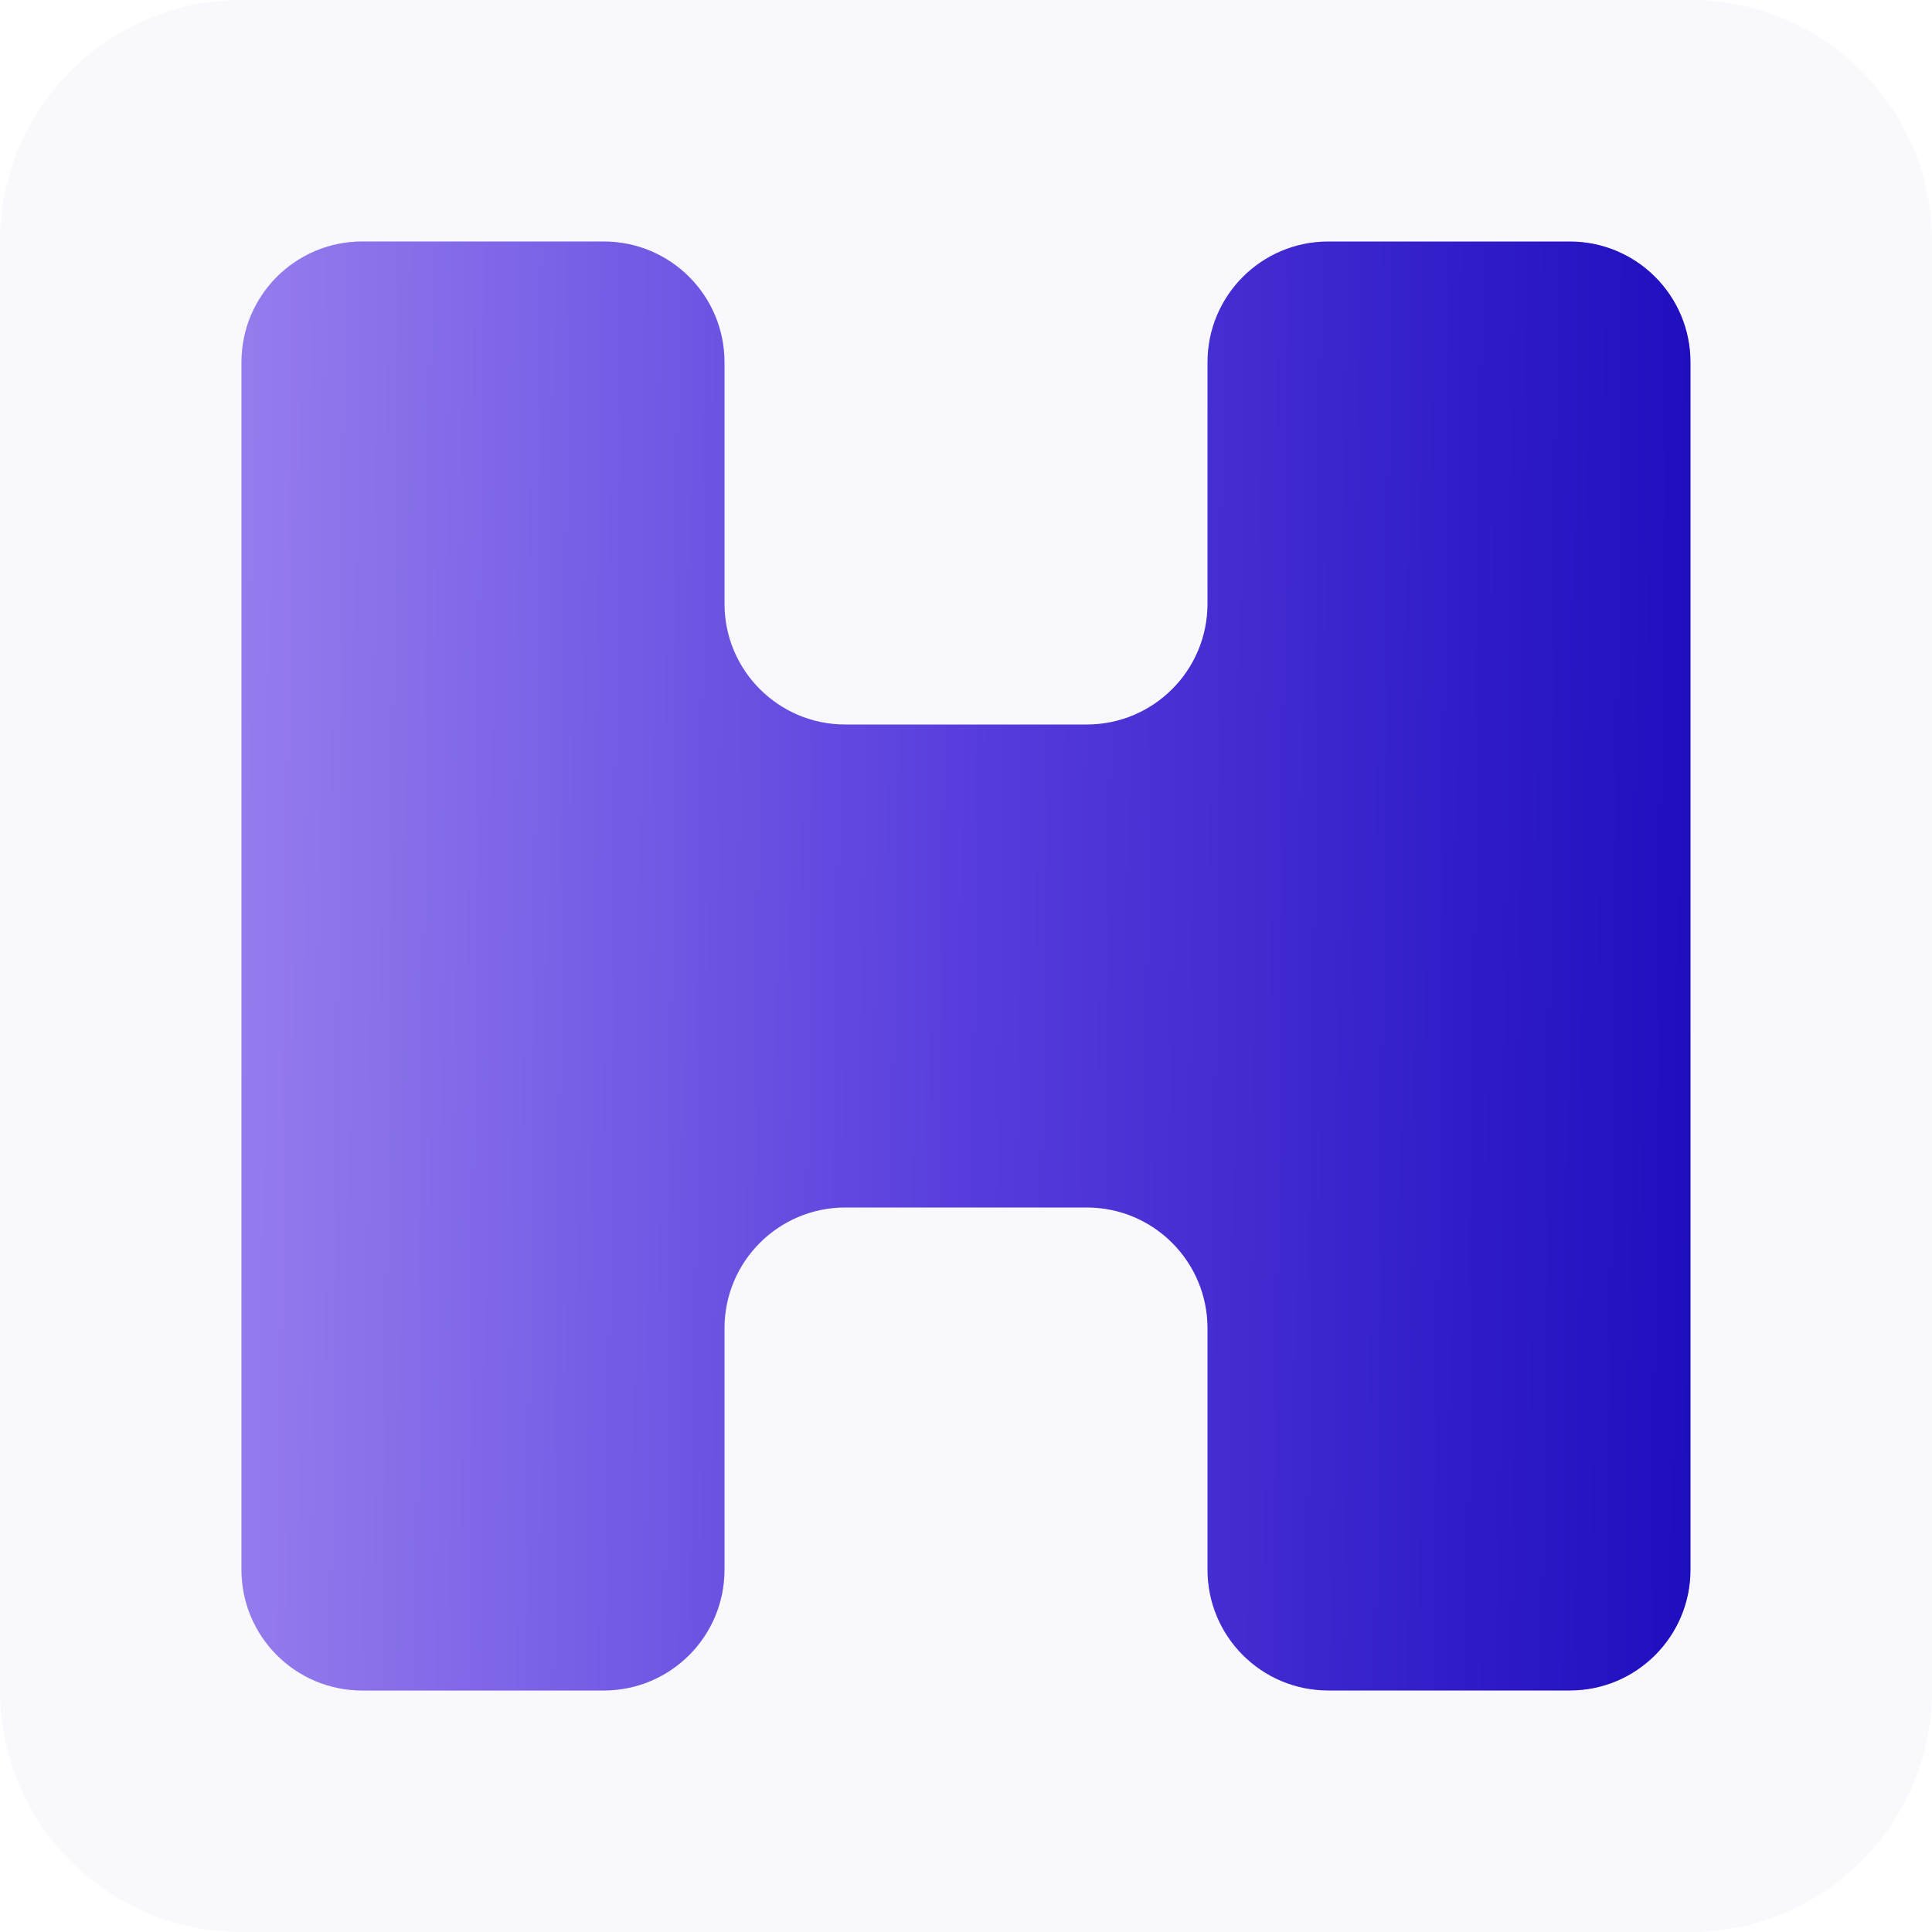
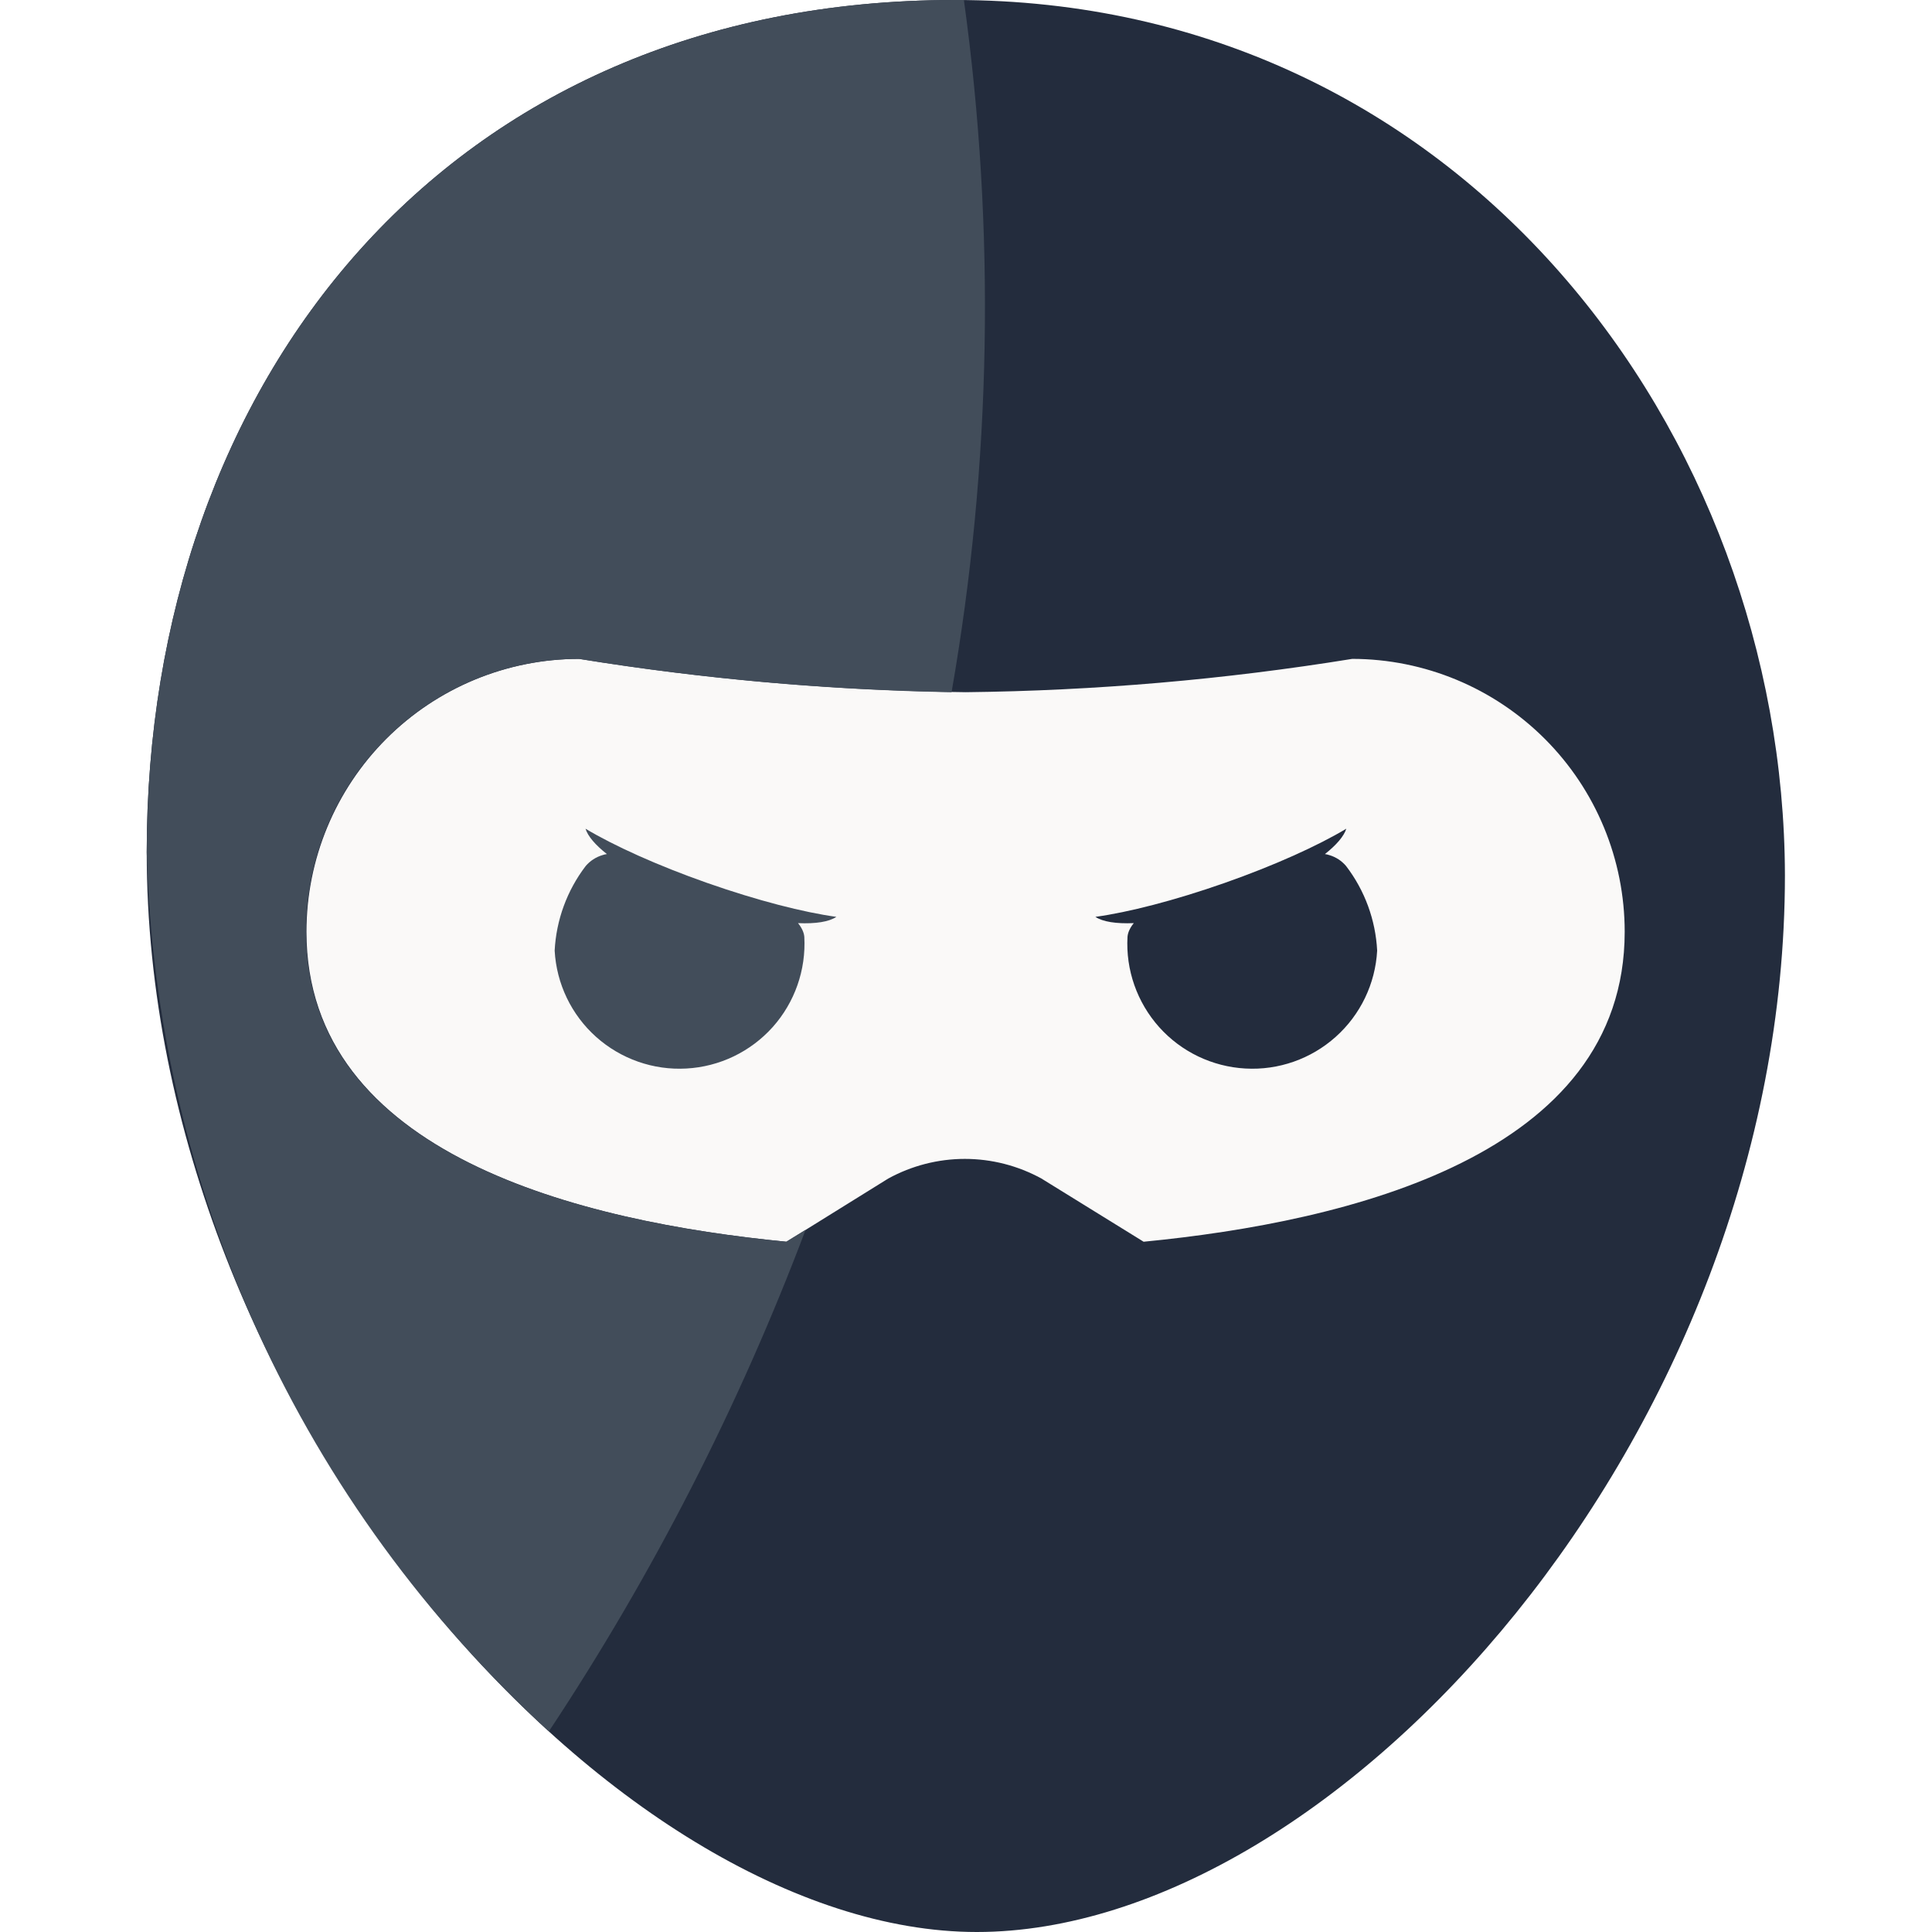
<svg xmlns="http://www.w3.org/2000/svg" width="32" height="32" viewBox="0 0 32 32" fill="none">
-   <rect width="32" height="32" rx="4" fill="#F9F8FD" />
-   <path d="M10 4H6C4.895 4 4 4.895 4 6V26C4 27.105 4.895 28 6 28H10C11.105 28 12 27.105 12 26V22C12 20.895 12.895 20 14 20H18C19.105 20 20 20.895 20 22V26C20 27.105 20.895 28 22 28H26C27.105 28 28 27.105 28 26V6C28 4.895 27.105 4 26 4H22C20.895 4 20 4.895 20 6V10C20 11.105 19.105 12 18 12H14C12.895 12 12 11.105 12 10V6C12 4.895 11.105 4 10 4Z" fill="#583DDC" />
-   <path d="M10 4H6C4.895 4 4 4.895 4 6V26C4 27.105 4.895 28 6 28H10C11.105 28 12 27.105 12 26V22C12 20.895 12.895 20 14 20H18C19.105 20 20 20.895 20 22V26C20 27.105 20.895 28 22 28H26C27.105 28 28 27.105 28 26V6C28 4.895 27.105 4 26 4H22C20.895 4 20 4.895 20 6V10C20 11.105 19.105 12 18 12H14C12.895 12 12 11.105 12 10V6C12 4.895 11.105 4 10 4Z" fill="url(#paint0_linear_100_343)" style="mix-blend-mode:soft-light" />
-   <defs>
-     <linearGradient id="paint0_linear_100_343" x1="4" y1="4" x2="28.258" y2="4.264" gradientUnits="userSpaceOnUse">
-       <stop stop-color="white" />
-       <stop offset="1" />
-     </linearGradient>
-   </defs>
+   <path fill-rule="evenodd" clip-rule="evenodd" d="M15.816 0C7.375 0 2.43 6.339 2.43 14.118C2.43 23.37 10.21 32 16.178 32C22.146 32 29.564 23.748 29.564 14.496C29.548 7.205 24.225 0 15.816 0Z" fill="#FAF9F8" />
+   <path fill-rule="evenodd" clip-rule="evenodd" d="M15.816 0C7.375 0 2.43 6.339 2.43 14.118C2.43 23.37 10.21 32 16.178 32C22.146 32 29.564 23.748 29.564 14.496C29.548 7.205 24.225 0 15.816 0ZM26.91 15.433C26.91 19.134 22.343 20.236 18.942 20.567L17.249 19.52C16.86 19.307 16.424 19.195 15.981 19.195C15.538 19.195 15.102 19.307 14.713 19.52L13.028 20.567C9.619 20.236 5.076 19.126 5.076 15.433C5.076 14.234 5.552 13.085 6.399 12.237C7.247 11.389 8.397 10.913 9.595 10.913C11.712 11.256 13.852 11.44 15.997 11.465C18.142 11.441 20.281 11.256 22.398 10.913C23.596 10.915 24.743 11.393 25.589 12.24C26.435 13.087 26.91 14.236 26.91 15.433Z" fill="#232C3D" />
+   <path fill-rule="evenodd" clip-rule="evenodd" d="M21.945 14.146C22.136 13.995 22.26 13.85 22.299 13.726C21.83 14.007 21.11 14.334 20.282 14.625C19.452 14.916 18.685 15.112 18.143 15.186C18.265 15.268 18.488 15.302 18.779 15.29C18.719 15.363 18.681 15.442 18.675 15.516C18.644 16.064 18.833 16.602 19.199 17.012C19.565 17.421 20.079 17.668 20.628 17.698C21.176 17.729 21.714 17.54 22.123 17.174C22.533 16.808 22.78 16.294 22.81 15.745C22.784 15.237 22.605 14.749 22.296 14.345C22.223 14.258 22.126 14.195 22.017 14.163C21.993 14.155 21.969 14.15 21.945 14.146Z" fill="#232C3D" />
+   <path fill-rule="evenodd" clip-rule="evenodd" d="M13.021 20.567C9.611 20.236 5.068 19.126 5.068 15.433C5.068 14.234 5.544 13.085 6.392 12.237C7.239 11.389 8.389 10.913 9.587 10.913C11.63 11.243 13.693 11.428 15.761 11.465C16.422 7.677 16.491 3.809 15.965 0H15.816C7.375 0 2.43 6.339 2.43 14.118C2.505 16.868 3.134 19.574 4.278 22.076C5.423 24.577 7.06 26.822 9.091 28.677C10.815 26.076 12.241 23.289 13.343 20.37L13.021 20.567Z" fill="#424D5A" />
+   <path fill-rule="evenodd" clip-rule="evenodd" d="M10.052 14.146C9.861 13.995 9.736 13.85 9.698 13.726C10.167 14.007 10.887 14.334 11.715 14.625C12.545 14.916 13.312 15.112 13.853 15.186C13.732 15.268 13.509 15.303 13.218 15.29C13.277 15.363 13.316 15.442 13.322 15.516C13.352 16.064 13.164 16.602 12.798 17.012C12.431 17.421 11.918 17.668 11.369 17.698C10.821 17.729 10.283 17.54 9.873 17.174C9.464 16.808 9.217 16.294 9.187 15.745C9.213 15.237 9.392 14.749 9.7 14.345C9.774 14.258 9.871 14.195 9.98 14.163C10.003 14.155 10.027 14.15 10.052 14.146Z" fill="#424D5A" />
</svg>
